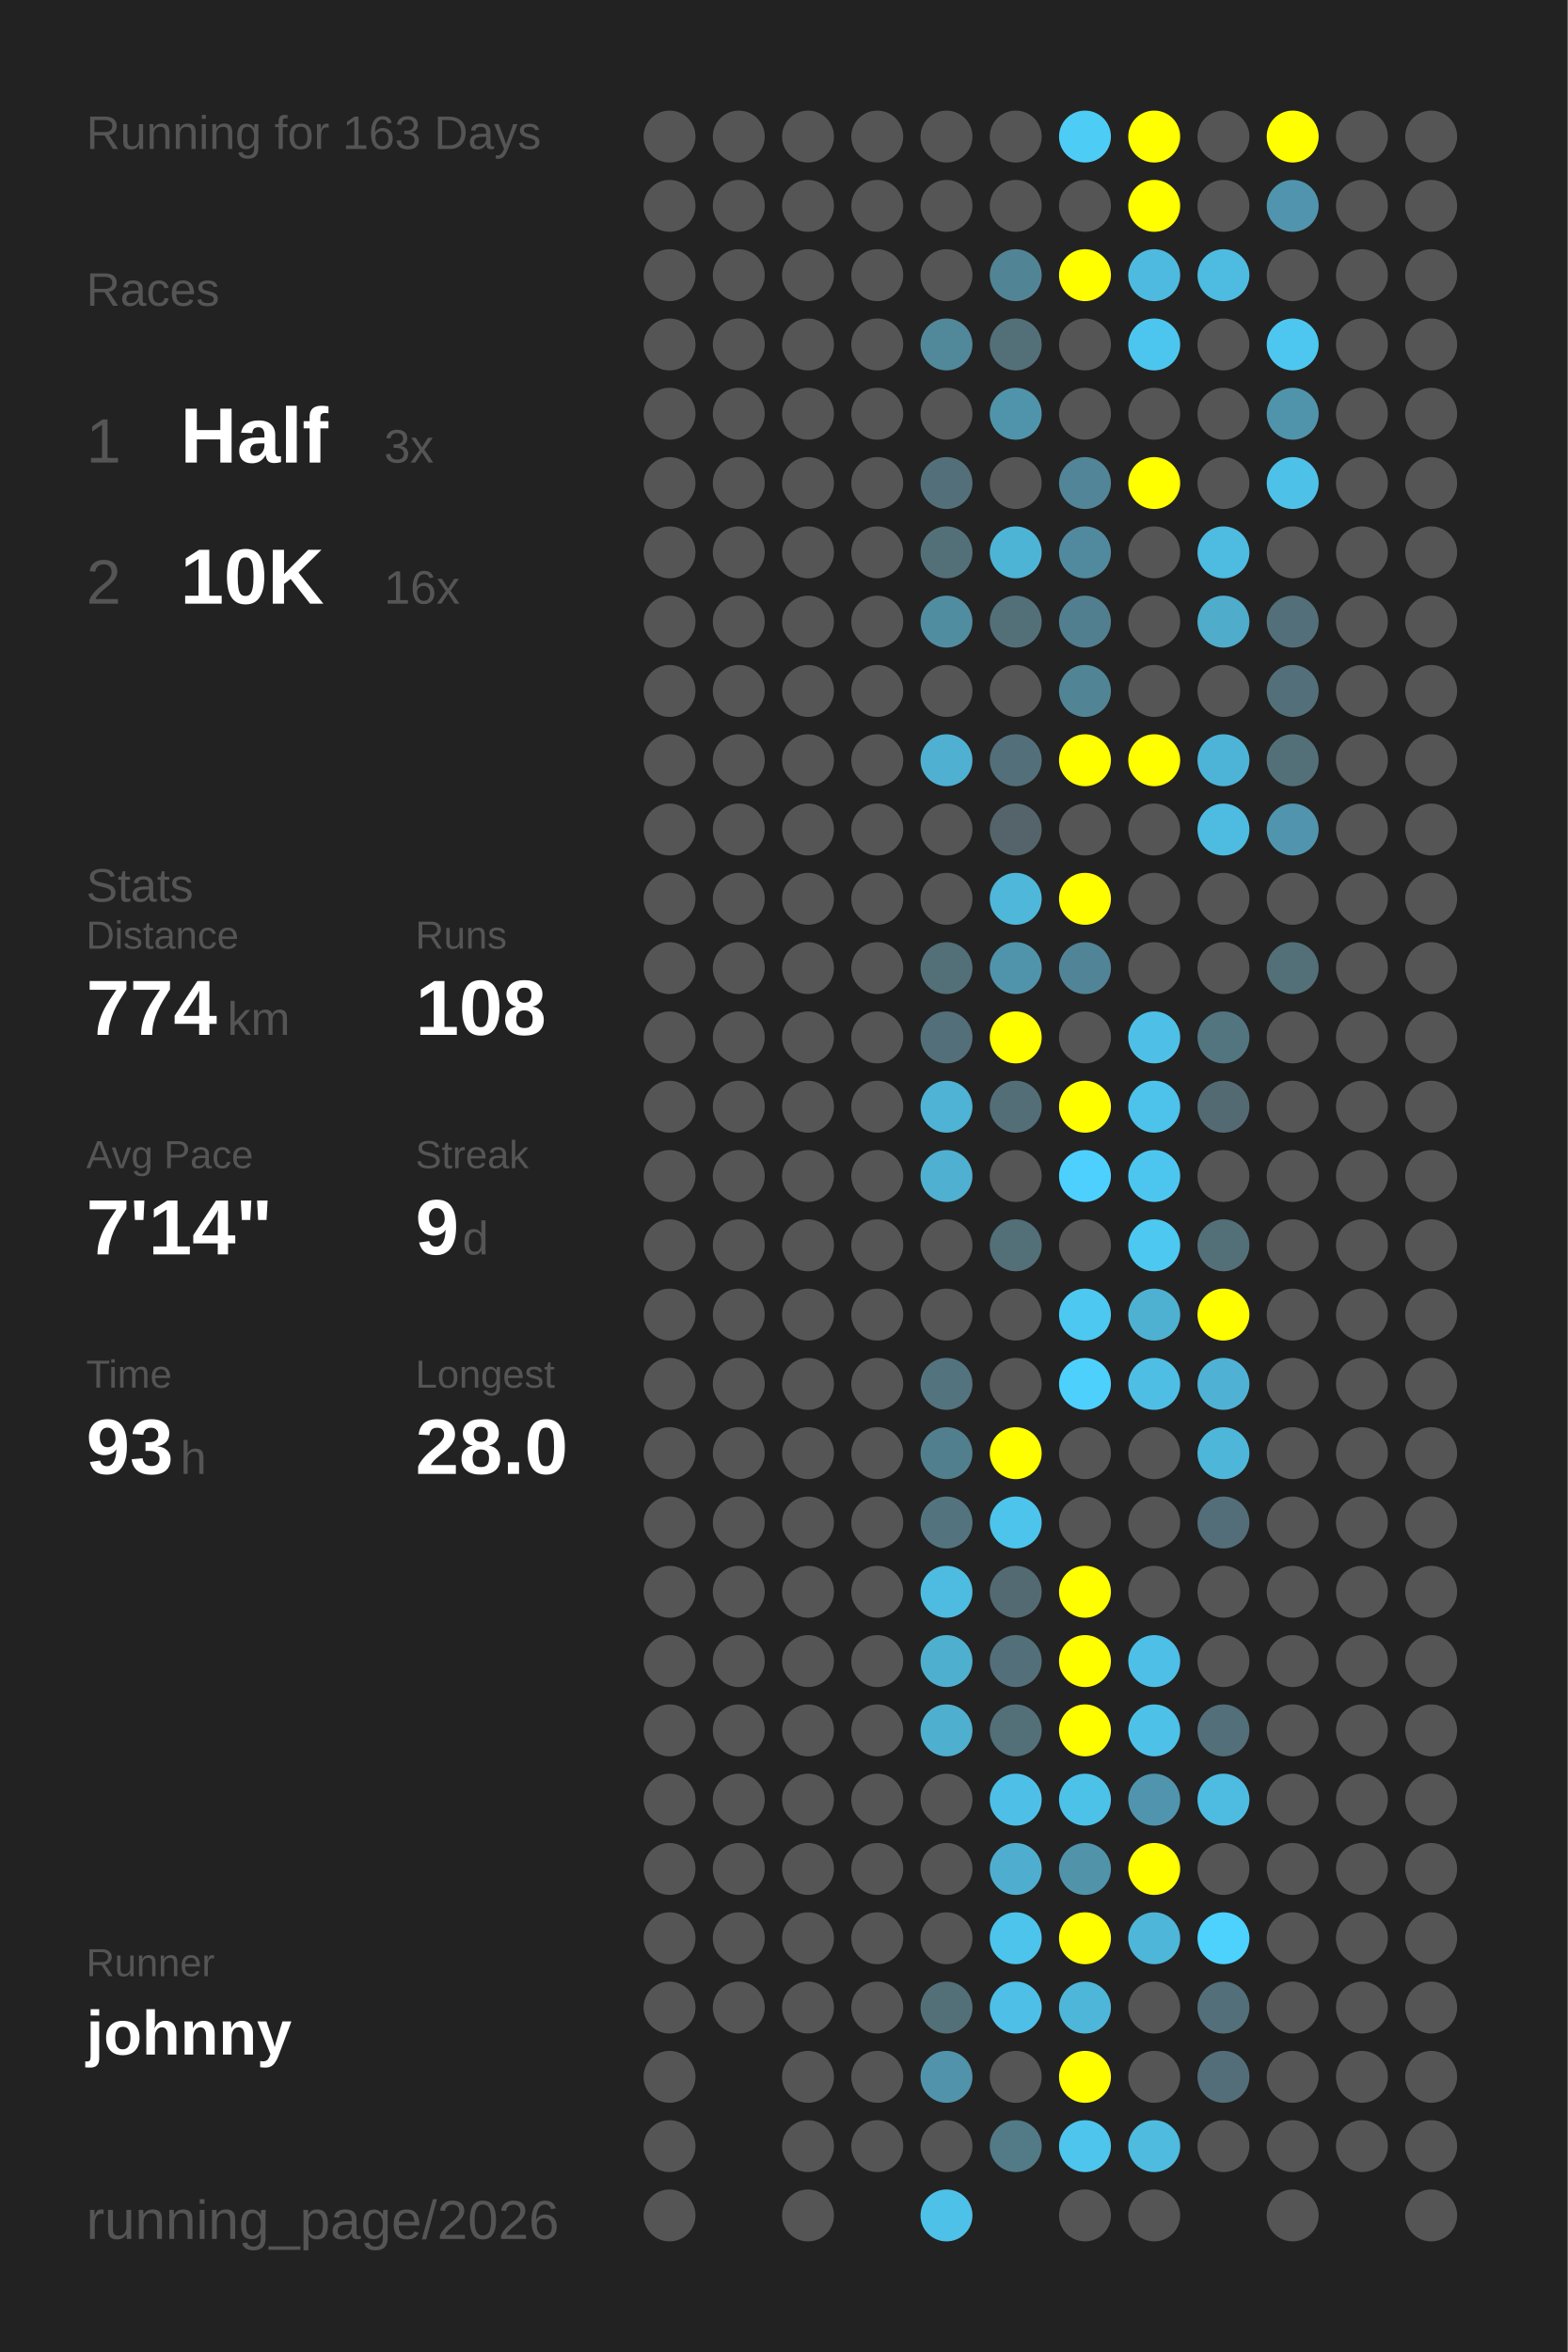
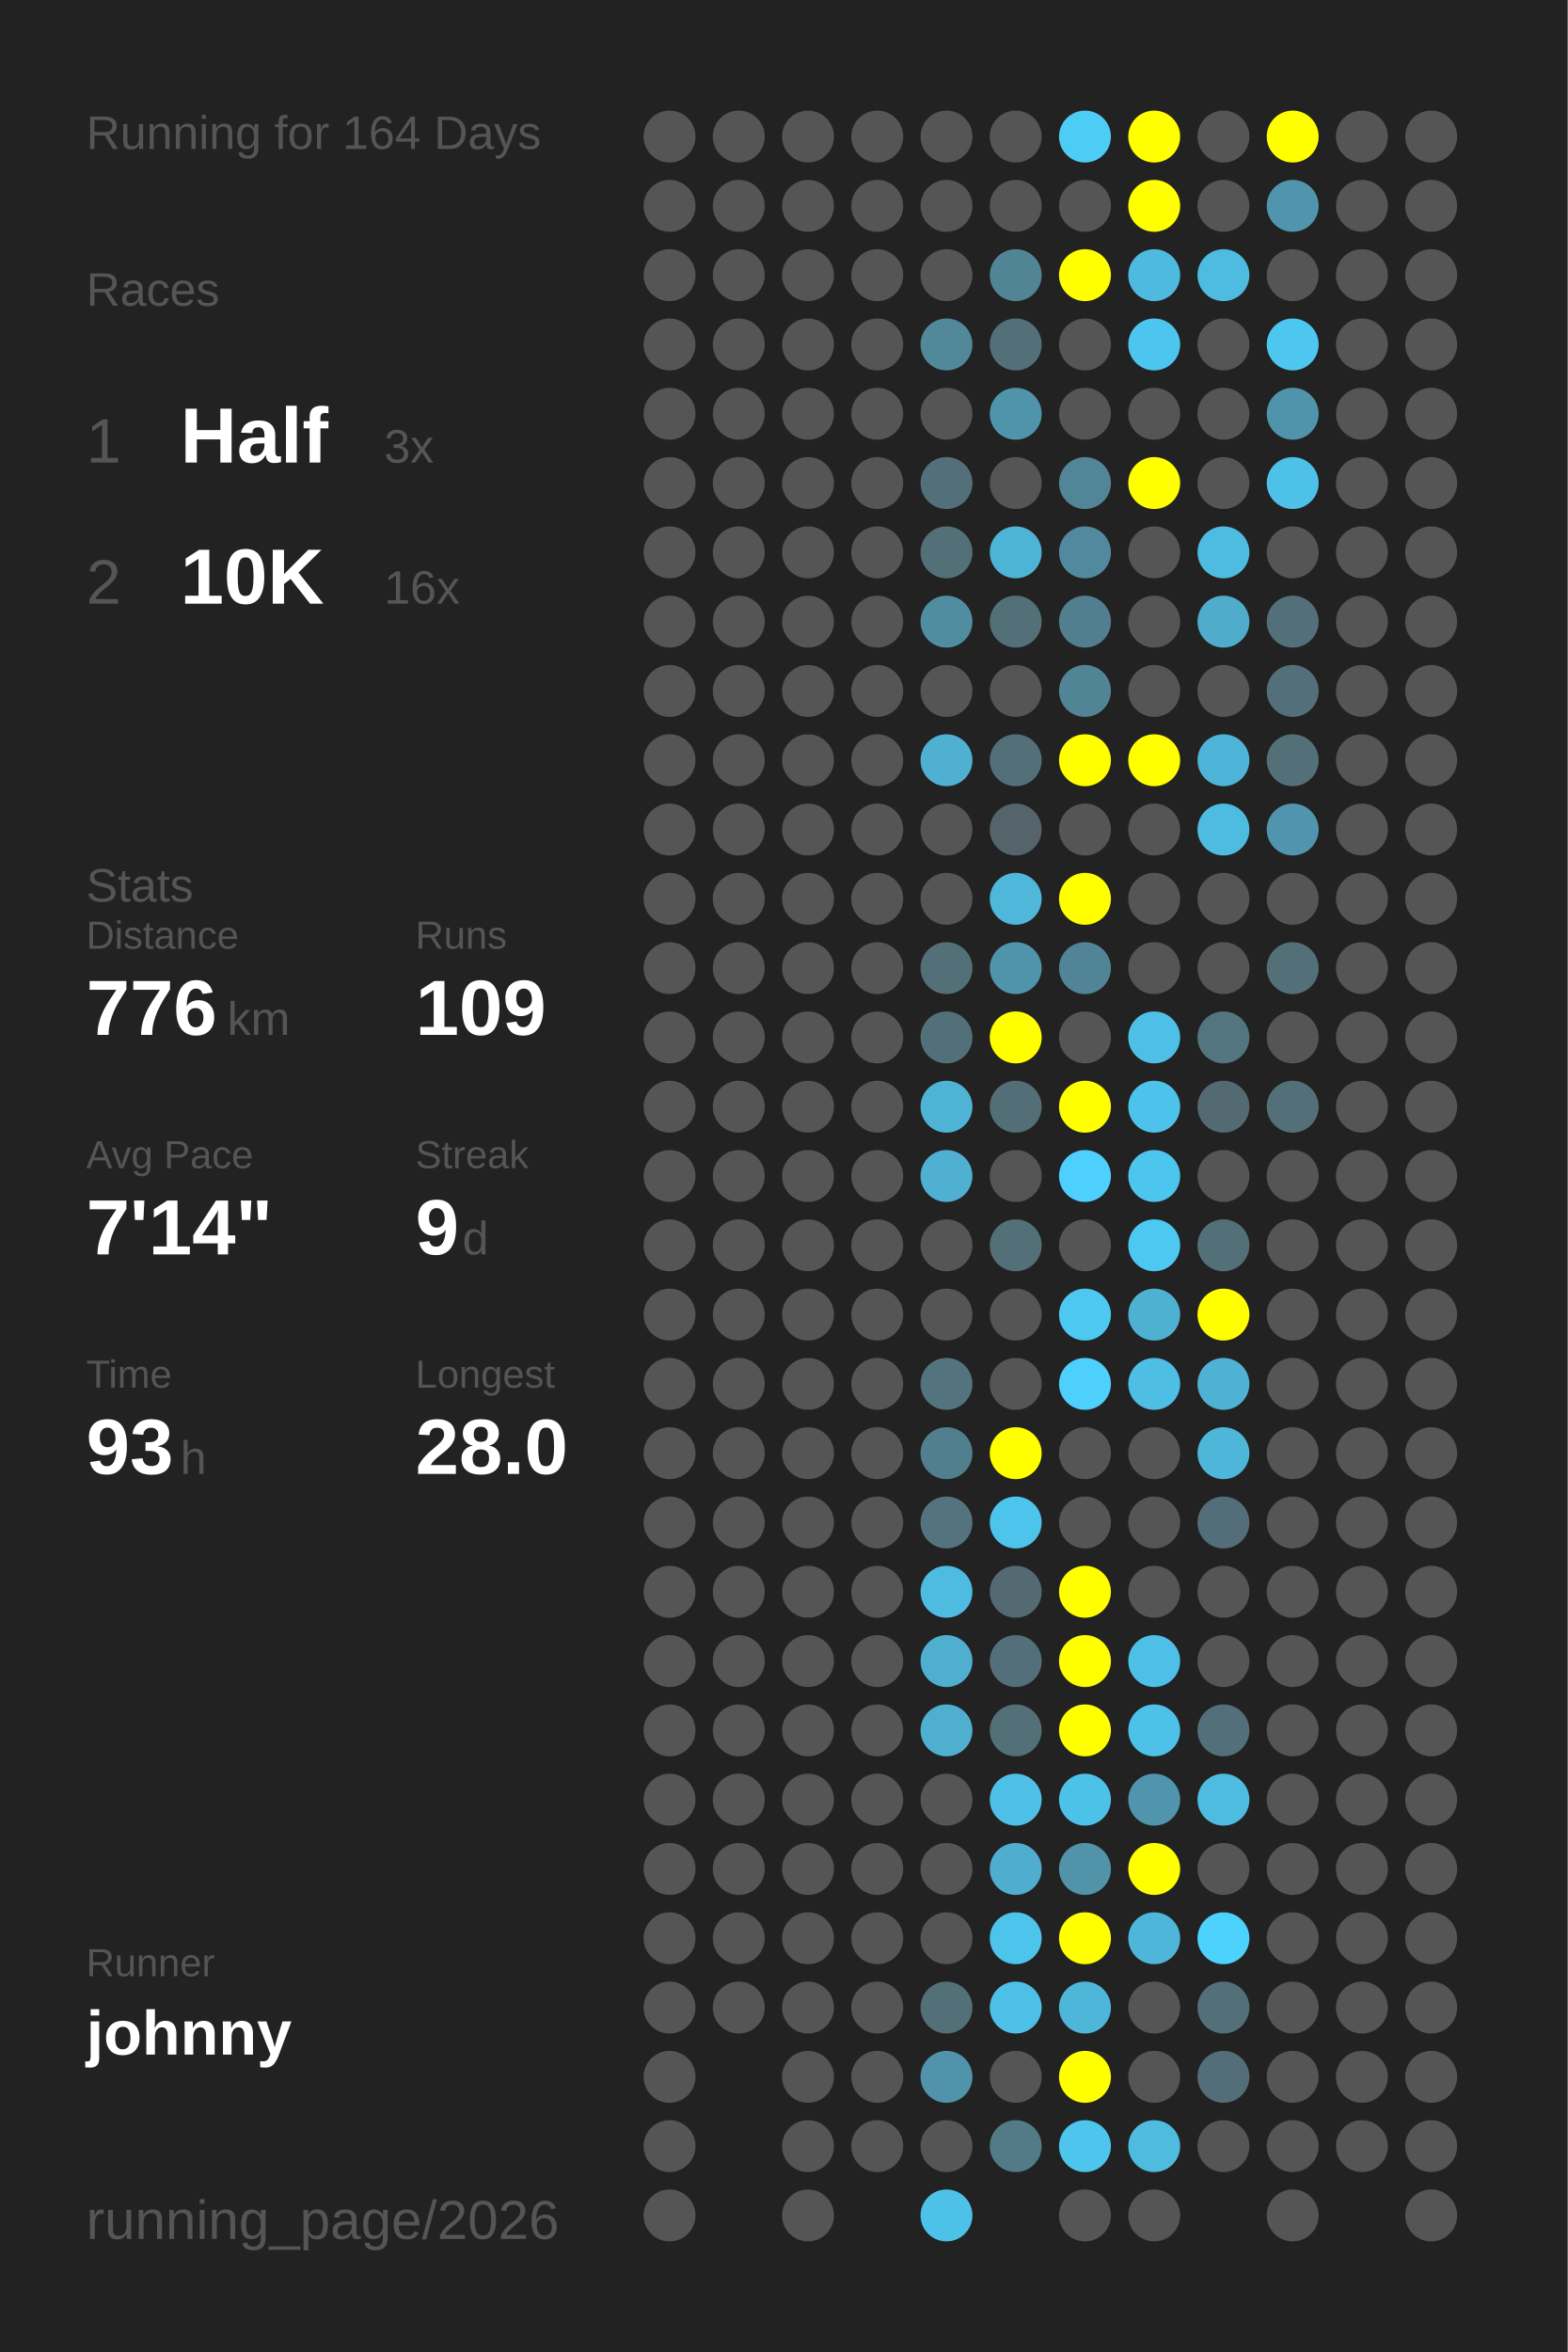
<svg xmlns="http://www.w3.org/2000/svg" baseProfile="full" height="300mm" version="1.1" viewBox="0,0,200,300" width="200mm">
  <defs />
  <rect fill="#222222" height="300" width="200" x="0" y="0" />
-   <text fill="#555555" style="font-size:6px; font-family:Arial;" x="11" y="19">Running for 163 Days</text>
+   <text fill="#555555" style="font-size:6px; font-family:Arial;" x="11" y="19">Running for 164 Days</text>
  <text fill="#555555" style="font-size:6px; font-family:Arial;" x="11" y="39">Races</text>
  <text fill="#555555" style="font-size:8px; font-family:Arial;" x="11" y="59">1</text>
  <text fill="#FFFFFF" style="font-size:10px; font-family:Arial; font-weight:bold;" x="23" y="59">Half</text>
  <text fill="#555555" style="font-size:6px; font-family:Arial;" x="49" y="59">3x</text>
  <text fill="#555555" style="font-size:8px; font-family:Arial;" x="11" y="77">2</text>
  <text fill="#FFFFFF" style="font-size:10px; font-family:Arial; font-weight:bold;" x="23" y="77">10K</text>
  <text fill="#555555" style="font-size:6px; font-family:Arial;" x="49" y="77">16x</text>
  <text fill="#555555" style="font-size:6px; font-family:Arial;" x="11" y="115">Stats</text>
  <text fill="#555555" style="font-size:5px; font-family:Arial;" x="11" y="121">Distance</text>
-   <text fill="#FFFFFF" style="font-size:10px; font-family:Arial; font-weight:bold;" x="11" y="132">774</text>
+   <text fill="#FFFFFF" style="font-size:10px; font-family:Arial; font-weight:bold;" x="11" y="132">776</text>
  <text fill="#555555" style="font-size:6px; font-family:Arial;" x="29" y="132">km</text>
  <text fill="#555555" style="font-size:5px; font-family:Arial;" x="53" y="121">Runs</text>
-   <text fill="#FFFFFF" style="font-size:10px; font-family:Arial; font-weight:bold;" x="53" y="132">108</text>
+   <text fill="#FFFFFF" style="font-size:10px; font-family:Arial; font-weight:bold;" x="53" y="132">109</text>
  <text fill="#555555" style="font-size:5px; font-family:Arial;" x="11" y="149">Avg Pace</text>
  <text fill="#FFFFFF" style="font-size:10px; font-family:Arial; font-weight:bold;" x="11" y="160">7'14"</text>
  <text fill="#555555" style="font-size:5px; font-family:Arial;" x="53" y="149">Streak</text>
  <text fill="#FFFFFF" style="font-size:10px; font-family:Arial; font-weight:bold;" x="53" y="160">9</text>
  <text fill="#555555" style="font-size:6px; font-family:Arial;" x="59" y="160">d</text>
  <text fill="#555555" style="font-size:5px; font-family:Arial;" x="11" y="177">Time</text>
  <text fill="#FFFFFF" style="font-size:10px; font-family:Arial; font-weight:bold;" x="11" y="188">93</text>
  <text fill="#555555" style="font-size:6px; font-family:Arial;" x="23" y="188">h</text>
  <text fill="#555555" style="font-size:5px; font-family:Arial;" x="53" y="177">Longest</text>
  <text fill="#FFFFFF" style="font-size:10px; font-family:Arial; font-weight:bold;" x="53" y="188">28.0</text>
  <text fill="#555555" style="font-size:5px; font-family:Arial;" x="11" y="252.065">Runner</text>
  <text fill="#FFFFFF" style="font-size:8px; font-family:Arial; font-weight:bold;" x="11" y="262.065">johnny</text>
  <text fill="#555555" style="font-size:7px; font-family:Arial;" x="11" y="285.581">running_page/2026</text>
  <circle cx="85.417" cy="17.419" fill="#555555" r="3.312" />
  <circle cx="85.417" cy="26.258" fill="#555555" r="3.312" />
  <circle cx="85.417" cy="35.097" fill="#555555" r="3.312" />
  <circle cx="85.417" cy="43.935" fill="#555555" r="3.312" />
  <circle cx="85.417" cy="52.774" fill="#555555" r="3.312" />
  <circle cx="85.417" cy="61.613" fill="#555555" r="3.312" />
  <circle cx="85.417" cy="70.452" fill="#555555" r="3.312" />
  <circle cx="85.417" cy="79.29" fill="#555555" r="3.312" />
  <circle cx="85.417" cy="88.129" fill="#555555" r="3.312" />
  <circle cx="85.417" cy="96.968" fill="#555555" r="3.312" />
  <circle cx="85.417" cy="105.806" fill="#555555" r="3.312" />
  <circle cx="85.417" cy="114.645" fill="#555555" r="3.312" />
  <circle cx="85.417" cy="123.484" fill="#555555" r="3.312" />
  <circle cx="85.417" cy="132.323" fill="#555555" r="3.312" />
  <circle cx="85.417" cy="141.161" fill="#555555" r="3.312" />
  <circle cx="85.417" cy="150" fill="#555555" r="3.312" />
  <circle cx="85.417" cy="158.839" fill="#555555" r="3.312" />
  <circle cx="85.417" cy="167.677" fill="#555555" r="3.312" />
  <circle cx="85.417" cy="176.516" fill="#555555" r="3.312" />
  <circle cx="85.417" cy="185.355" fill="#555555" r="3.312" />
  <circle cx="85.417" cy="194.194" fill="#555555" r="3.312" />
  <circle cx="85.417" cy="203.032" fill="#555555" r="3.312" />
  <circle cx="85.417" cy="211.871" fill="#555555" r="3.312" />
  <circle cx="85.417" cy="220.71" fill="#555555" r="3.312" />
  <circle cx="85.417" cy="229.548" fill="#555555" r="3.312" />
  <circle cx="85.417" cy="238.387" fill="#555555" r="3.312" />
  <circle cx="85.417" cy="247.226" fill="#555555" r="3.312" />
  <circle cx="85.417" cy="256.065" fill="#555555" r="3.312" />
  <circle cx="85.417" cy="264.903" fill="#555555" r="3.312" />
  <circle cx="85.417" cy="273.742" fill="#555555" r="3.312" />
  <circle cx="85.417" cy="282.581" fill="#555555" r="3.312" />
  <circle cx="94.25" cy="17.419" fill="#555555" r="3.312" />
  <circle cx="94.25" cy="26.258" fill="#555555" r="3.312" />
  <circle cx="94.25" cy="35.097" fill="#555555" r="3.312" />
  <circle cx="94.25" cy="43.935" fill="#555555" r="3.312" />
  <circle cx="94.25" cy="52.774" fill="#555555" r="3.312" />
  <circle cx="94.25" cy="61.613" fill="#555555" r="3.312" />
  <circle cx="94.25" cy="70.452" fill="#555555" r="3.312" />
  <circle cx="94.25" cy="79.29" fill="#555555" r="3.312" />
  <circle cx="94.25" cy="88.129" fill="#555555" r="3.312" />
  <circle cx="94.25" cy="96.968" fill="#555555" r="3.312" />
  <circle cx="94.25" cy="105.806" fill="#555555" r="3.312" />
  <circle cx="94.25" cy="114.645" fill="#555555" r="3.312" />
  <circle cx="94.25" cy="123.484" fill="#555555" r="3.312" />
  <circle cx="94.25" cy="132.323" fill="#555555" r="3.312" />
  <circle cx="94.25" cy="141.161" fill="#555555" r="3.312" />
  <circle cx="94.25" cy="150" fill="#555555" r="3.312" />
  <circle cx="94.25" cy="158.839" fill="#555555" r="3.312" />
  <circle cx="94.25" cy="167.677" fill="#555555" r="3.312" />
  <circle cx="94.25" cy="176.516" fill="#555555" r="3.312" />
  <circle cx="94.25" cy="185.355" fill="#555555" r="3.312" />
  <circle cx="94.25" cy="194.194" fill="#555555" r="3.312" />
  <circle cx="94.25" cy="203.032" fill="#555555" r="3.312" />
  <circle cx="94.25" cy="211.871" fill="#555555" r="3.312" />
  <circle cx="94.25" cy="220.71" fill="#555555" r="3.312" />
  <circle cx="94.25" cy="229.548" fill="#555555" r="3.312" />
  <circle cx="94.25" cy="238.387" fill="#555555" r="3.312" />
  <circle cx="94.25" cy="247.226" fill="#555555" r="3.312" />
  <circle cx="94.25" cy="256.065" fill="#555555" r="3.312" />
  <circle cx="103.083" cy="17.419" fill="#555555" r="3.312" />
  <circle cx="103.083" cy="26.258" fill="#555555" r="3.312" />
  <circle cx="103.083" cy="35.097" fill="#555555" r="3.312" />
  <circle cx="103.083" cy="43.935" fill="#555555" r="3.312" />
  <circle cx="103.083" cy="52.774" fill="#555555" r="3.312" />
  <circle cx="103.083" cy="61.613" fill="#555555" r="3.312" />
  <circle cx="103.083" cy="70.452" fill="#555555" r="3.312" />
  <circle cx="103.083" cy="79.29" fill="#555555" r="3.312" />
  <circle cx="103.083" cy="88.129" fill="#555555" r="3.312" />
  <circle cx="103.083" cy="96.968" fill="#555555" r="3.312" />
  <circle cx="103.083" cy="105.806" fill="#555555" r="3.312" />
  <circle cx="103.083" cy="114.645" fill="#555555" r="3.312" />
  <circle cx="103.083" cy="123.484" fill="#555555" r="3.312" />
  <circle cx="103.083" cy="132.323" fill="#555555" r="3.312" />
  <circle cx="103.083" cy="141.161" fill="#555555" r="3.312" />
  <circle cx="103.083" cy="150" fill="#555555" r="3.312" />
  <circle cx="103.083" cy="158.839" fill="#555555" r="3.312" />
  <circle cx="103.083" cy="167.677" fill="#555555" r="3.312" />
  <circle cx="103.083" cy="176.516" fill="#555555" r="3.312" />
  <circle cx="103.083" cy="185.355" fill="#555555" r="3.312" />
  <circle cx="103.083" cy="194.194" fill="#555555" r="3.312" />
  <circle cx="103.083" cy="203.032" fill="#555555" r="3.312" />
  <circle cx="103.083" cy="211.871" fill="#555555" r="3.312" />
  <circle cx="103.083" cy="220.71" fill="#555555" r="3.312" />
  <circle cx="103.083" cy="229.548" fill="#555555" r="3.312" />
  <circle cx="103.083" cy="238.387" fill="#555555" r="3.312" />
  <circle cx="103.083" cy="247.226" fill="#555555" r="3.312" />
  <circle cx="103.083" cy="256.065" fill="#555555" r="3.312" />
  <circle cx="103.083" cy="264.903" fill="#555555" r="3.312" />
  <circle cx="103.083" cy="273.742" fill="#555555" r="3.312" />
  <circle cx="103.083" cy="282.581" fill="#555555" r="3.312" />
  <circle cx="111.917" cy="17.419" fill="#555555" r="3.312" />
  <circle cx="111.917" cy="26.258" fill="#555555" r="3.312" />
  <circle cx="111.917" cy="35.097" fill="#555555" r="3.312" />
  <circle cx="111.917" cy="43.935" fill="#555555" r="3.312" />
  <circle cx="111.917" cy="52.774" fill="#555555" r="3.312" />
  <circle cx="111.917" cy="61.613" fill="#555555" r="3.312" />
  <circle cx="111.917" cy="70.452" fill="#555555" r="3.312" />
  <circle cx="111.917" cy="79.29" fill="#555555" r="3.312" />
  <circle cx="111.917" cy="88.129" fill="#555555" r="3.312" />
  <circle cx="111.917" cy="96.968" fill="#555555" r="3.312" />
  <circle cx="111.917" cy="105.806" fill="#555555" r="3.312" />
  <circle cx="111.917" cy="114.645" fill="#555555" r="3.312" />
  <circle cx="111.917" cy="123.484" fill="#555555" r="3.312" />
  <circle cx="111.917" cy="132.323" fill="#555555" r="3.312" />
  <circle cx="111.917" cy="141.161" fill="#555555" r="3.312" />
  <circle cx="111.917" cy="150" fill="#555555" r="3.312" />
  <circle cx="111.917" cy="158.839" fill="#555555" r="3.312" />
  <circle cx="111.917" cy="167.677" fill="#555555" r="3.312" />
  <circle cx="111.917" cy="176.516" fill="#555555" r="3.312" />
  <circle cx="111.917" cy="185.355" fill="#555555" r="3.312" />
  <circle cx="111.917" cy="194.194" fill="#555555" r="3.312" />
  <circle cx="111.917" cy="203.032" fill="#555555" r="3.312" />
  <circle cx="111.917" cy="211.871" fill="#555555" r="3.312" />
  <circle cx="111.917" cy="220.71" fill="#555555" r="3.312" />
  <circle cx="111.917" cy="229.548" fill="#555555" r="3.312" />
  <circle cx="111.917" cy="238.387" fill="#555555" r="3.312" />
  <circle cx="111.917" cy="247.226" fill="#555555" r="3.312" />
  <circle cx="111.917" cy="256.065" fill="#555555" r="3.312" />
  <circle cx="111.917" cy="264.903" fill="#555555" r="3.312" />
  <circle cx="111.917" cy="273.742" fill="#555555" r="3.312" />
  <circle cx="120.75" cy="17.419" fill="#555555" r="3.312" />
  <circle cx="120.75" cy="26.258" fill="#555555" r="3.312" />
  <circle cx="120.75" cy="35.097" fill="#555555" r="3.312" />
  <circle cx="120.75" cy="43.935" fill="#51889a" r="3.312" />
  <circle cx="120.75" cy="52.774" fill="#555555" r="3.312" />
  <circle cx="120.75" cy="61.613" fill="#53707a" r="3.312" />
  <circle cx="120.75" cy="70.452" fill="#537079" r="3.312" />
  <circle cx="120.75" cy="79.29" fill="#518da1" r="3.312" />
  <circle cx="120.75" cy="88.129" fill="#555555" r="3.312" />
  <circle cx="120.75" cy="96.968" fill="#4fb0d2" r="3.312" />
  <circle cx="120.75" cy="105.806" fill="#555555" r="3.312" />
  <circle cx="120.75" cy="114.645" fill="#555555" r="3.312" />
  <circle cx="120.75" cy="123.484" fill="#536f78" r="3.312" />
  <circle cx="120.75" cy="132.323" fill="#536f79" r="3.312" />
  <circle cx="120.75" cy="141.161" fill="#4eb3d5" r="3.312" />
  <circle cx="120.75" cy="150" fill="#4fb0d1" r="3.312" />
  <circle cx="120.75" cy="158.839" fill="#555555" r="3.312" />
  <circle cx="120.75" cy="167.677" fill="#555555" r="3.312" />
  <circle cx="120.75" cy="176.516" fill="#53737e" r="3.312" />
  <circle cx="120.75" cy="185.355" fill="#527f8e" r="3.312" />
  <circle cx="120.75" cy="194.194" fill="#53747f" r="3.312" />
  <circle cx="120.75" cy="203.032" fill="#4ebbe0" r="3.312" />
  <circle cx="120.75" cy="211.871" fill="#4fafcf" r="3.312" />
  <circle cx="120.75" cy="220.71" fill="#4fafcf" r="3.312" />
  <circle cx="120.75" cy="229.548" fill="#555555" r="3.312" />
  <circle cx="120.75" cy="238.387" fill="#555555" r="3.312" />
  <circle cx="120.75" cy="247.226" fill="#555555" r="3.312" />
  <circle cx="120.75" cy="256.065" fill="#537079" r="3.312" />
  <circle cx="120.75" cy="264.903" fill="#5093aa" r="3.312" />
  <circle cx="120.75" cy="273.742" fill="#555555" r="3.312" />
  <circle cx="120.75" cy="282.581" fill="#4ec1e8" r="3.312" />
  <circle cx="129.583" cy="17.419" fill="#555555" r="3.312" />
  <circle cx="129.583" cy="26.258" fill="#555555" r="3.312" />
  <circle cx="129.583" cy="35.097" fill="#518596" r="3.312" />
  <circle cx="129.583" cy="43.935" fill="#537079" r="3.312" />
  <circle cx="129.583" cy="52.774" fill="#5094ab" r="3.312" />
  <circle cx="129.583" cy="61.613" fill="#555555" r="3.312" />
  <circle cx="129.583" cy="70.452" fill="#4eb4d6" r="3.312" />
  <circle cx="129.583" cy="79.29" fill="#537079" r="3.312" />
  <circle cx="129.583" cy="88.129" fill="#555555" r="3.312" />
  <circle cx="129.583" cy="96.968" fill="#53707a" r="3.312" />
  <circle cx="129.583" cy="105.806" fill="#54646a" r="3.312" />
  <circle cx="129.583" cy="114.645" fill="#4eb7da" r="3.312" />
  <circle cx="129.583" cy="123.484" fill="#5094ab" r="3.312" />
  <circle cx="129.583" cy="132.323" fill="#FFFF00" r="3.312" />
  <circle cx="129.583" cy="141.161" fill="#536e77" r="3.312" />
  <circle cx="129.583" cy="150" fill="#555555" r="3.312" />
  <circle cx="129.583" cy="158.839" fill="#536f78" r="3.312" />
  <circle cx="129.583" cy="167.677" fill="#555555" r="3.312" />
  <circle cx="129.583" cy="176.516" fill="#555555" r="3.312" />
  <circle cx="129.583" cy="185.355" fill="#FFFF00" r="3.312" />
  <circle cx="129.583" cy="194.194" fill="#4dc4ec" r="3.312" />
  <circle cx="129.583" cy="203.032" fill="#536a72" r="3.312" />
  <circle cx="129.583" cy="211.871" fill="#536f79" r="3.312" />
  <circle cx="129.583" cy="220.71" fill="#536f78" r="3.312" />
  <circle cx="129.583" cy="229.548" fill="#4ec0e7" r="3.312" />
  <circle cx="129.583" cy="238.387" fill="#4faecf" r="3.312" />
  <circle cx="129.583" cy="247.226" fill="#4dc4ec" r="3.312" />
  <circle cx="129.583" cy="256.065" fill="#4ebfe6" r="3.312" />
  <circle cx="129.583" cy="264.903" fill="#555555" r="3.312" />
  <circle cx="129.583" cy="273.742" fill="#527a87" r="3.312" />
  <circle cx="138.417" cy="17.419" fill="#4dccf6" r="3.312" />
  <circle cx="138.417" cy="26.258" fill="#555555" r="3.312" />
  <circle cx="138.417" cy="35.097" fill="#FFFF00" r="3.312" />
  <circle cx="138.417" cy="43.935" fill="#555555" r="3.312" />
  <circle cx="138.417" cy="52.774" fill="#555555" r="3.312" />
  <circle cx="138.417" cy="61.613" fill="#518597" r="3.312" />
  <circle cx="138.417" cy="70.452" fill="#518a9e" r="3.312" />
  <circle cx="138.417" cy="79.29" fill="#527f8f" r="3.312" />
  <circle cx="138.417" cy="88.129" fill="#518596" r="3.312" />
  <circle cx="138.417" cy="96.968" fill="#FFFF00" r="3.312" />
  <circle cx="138.417" cy="105.806" fill="#555555" r="3.312" />
  <circle cx="138.417" cy="114.645" fill="#FFFF00" r="3.312" />
  <circle cx="138.417" cy="123.484" fill="#518496" r="3.312" />
  <circle cx="138.417" cy="132.323" fill="#555555" r="3.312" />
  <circle cx="138.417" cy="141.161" fill="#FFFF00" r="3.312" />
  <circle cx="138.417" cy="150" fill="#4dd0fd" r="3.312" />
  <circle cx="138.417" cy="158.839" fill="#555555" r="3.312" />
  <circle cx="138.417" cy="167.677" fill="#4dc8f1" r="3.312" />
  <circle cx="138.417" cy="176.516" fill="#4dd0fc" r="3.312" />
  <circle cx="138.417" cy="185.355" fill="#555555" r="3.312" />
  <circle cx="138.417" cy="194.194" fill="#555555" r="3.312" />
  <circle cx="138.417" cy="203.032" fill="#FFFF00" r="3.312" />
  <circle cx="138.417" cy="211.871" fill="#FFFF00" r="3.312" />
  <circle cx="138.417" cy="220.71" fill="#FFFF00" r="3.312" />
  <circle cx="138.417" cy="229.548" fill="#4dc2e9" r="3.312" />
  <circle cx="138.417" cy="238.387" fill="#5193a9" r="3.312" />
  <circle cx="138.417" cy="247.226" fill="#FFFF00" r="3.312" />
  <circle cx="138.417" cy="256.065" fill="#4eb6d9" r="3.312" />
  <circle cx="138.417" cy="264.903" fill="#FFFF00" r="3.312" />
  <circle cx="138.417" cy="273.742" fill="#4dc5ed" r="3.312" />
  <circle cx="138.417" cy="282.581" fill="#555555" r="3.312" />
  <circle cx="147.25" cy="17.419" fill="#FFFF00" r="3.312" />
  <circle cx="147.25" cy="26.258" fill="#FFFF00" r="3.312" />
  <circle cx="147.25" cy="35.097" fill="#4ebadf" r="3.312" />
  <circle cx="147.25" cy="43.935" fill="#4dc6ef" r="3.312" />
  <circle cx="147.25" cy="52.774" fill="#555555" r="3.312" />
  <circle cx="147.25" cy="61.613" fill="#FFFF00" r="3.312" />
  <circle cx="147.25" cy="70.452" fill="#555555" r="3.312" />
  <circle cx="147.25" cy="79.29" fill="#555555" r="3.312" />
  <circle cx="147.25" cy="88.129" fill="#555555" r="3.312" />
  <circle cx="147.25" cy="96.968" fill="#FFFF00" r="3.312" />
  <circle cx="147.25" cy="105.806" fill="#555555" r="3.312" />
  <circle cx="147.25" cy="114.645" fill="#555555" r="3.312" />
  <circle cx="147.25" cy="123.484" fill="#555555" r="3.312" />
  <circle cx="147.25" cy="132.323" fill="#4ec0e7" r="3.312" />
  <circle cx="147.25" cy="141.161" fill="#4dc2ea" r="3.312" />
  <circle cx="147.25" cy="150" fill="#4dc6ef" r="3.312" />
  <circle cx="147.25" cy="158.839" fill="#4dc8f1" r="3.312" />
  <circle cx="147.25" cy="167.677" fill="#4fb1d2" r="3.312" />
  <circle cx="147.25" cy="176.516" fill="#4ebee4" r="3.312" />
  <circle cx="147.25" cy="185.355" fill="#555555" r="3.312" />
  <circle cx="147.25" cy="194.194" fill="#555555" r="3.312" />
  <circle cx="147.25" cy="203.032" fill="#555555" r="3.312" />
  <circle cx="147.25" cy="211.871" fill="#4ebfe6" r="3.312" />
  <circle cx="147.25" cy="220.71" fill="#4ec1e8" r="3.312" />
  <circle cx="147.25" cy="229.548" fill="#5095ad" r="3.312" />
  <circle cx="147.25" cy="238.387" fill="#FFFF00" r="3.312" />
  <circle cx="147.25" cy="247.226" fill="#4eb6d9" r="3.312" />
  <circle cx="147.25" cy="256.065" fill="#555555" r="3.312" />
  <circle cx="147.25" cy="264.903" fill="#555555" r="3.312" />
  <circle cx="147.25" cy="273.742" fill="#4ebbdf" r="3.312" />
  <circle cx="147.25" cy="282.581" fill="#555555" r="3.312" />
  <circle cx="156.083" cy="17.419" fill="#555555" r="3.312" />
  <circle cx="156.083" cy="26.258" fill="#555555" r="3.312" />
  <circle cx="156.083" cy="35.097" fill="#4ebbe0" r="3.312" />
  <circle cx="156.083" cy="43.935" fill="#555555" r="3.312" />
  <circle cx="156.083" cy="52.774" fill="#555555" r="3.312" />
  <circle cx="156.083" cy="61.613" fill="#555555" r="3.312" />
  <circle cx="156.083" cy="70.452" fill="#4ebbe1" r="3.312" />
  <circle cx="156.083" cy="79.29" fill="#4faccb" r="3.312" />
  <circle cx="156.083" cy="88.129" fill="#555555" r="3.312" />
  <circle cx="156.083" cy="96.968" fill="#4eb4d7" r="3.312" />
  <circle cx="156.083" cy="105.806" fill="#4ebbe1" r="3.312" />
  <circle cx="156.083" cy="114.645" fill="#555555" r="3.312" />
  <circle cx="156.083" cy="123.484" fill="#555555" r="3.312" />
  <circle cx="156.083" cy="132.323" fill="#527580" r="3.312" />
  <circle cx="156.083" cy="141.161" fill="#536a72" r="3.312" />
  <circle cx="156.083" cy="150" fill="#555555" r="3.312" />
  <circle cx="156.083" cy="158.839" fill="#536f78" r="3.312" />
  <circle cx="156.083" cy="167.677" fill="#FFFF00" r="3.312" />
  <circle cx="156.083" cy="176.516" fill="#4fb2d4" r="3.312" />
  <circle cx="156.083" cy="185.355" fill="#4eb6d9" r="3.312" />
  <circle cx="156.083" cy="194.194" fill="#536e78" r="3.312" />
  <circle cx="156.083" cy="203.032" fill="#555555" r="3.312" />
  <circle cx="156.083" cy="211.871" fill="#555555" r="3.312" />
  <circle cx="156.083" cy="220.71" fill="#536f79" r="3.312" />
  <circle cx="156.083" cy="229.548" fill="#4ebce1" r="3.312" />
  <circle cx="156.083" cy="238.387" fill="#555555" r="3.312" />
  <circle cx="156.083" cy="247.226" fill="#4dd1fd" r="3.312" />
  <circle cx="156.083" cy="256.065" fill="#536f79" r="3.312" />
  <circle cx="156.083" cy="264.903" fill="#536e78" r="3.312" />
  <circle cx="156.083" cy="273.742" fill="#555555" r="3.312" />
  <circle cx="164.917" cy="17.419" fill="#FFFF00" r="3.312" />
  <circle cx="164.917" cy="26.258" fill="#5095ad" r="3.312" />
  <circle cx="164.917" cy="35.097" fill="#555555" r="3.312" />
  <circle cx="164.917" cy="43.935" fill="#4dc7f0" r="3.312" />
  <circle cx="164.917" cy="52.774" fill="#5094ab" r="3.312" />
  <circle cx="164.917" cy="61.613" fill="#4ec1e9" r="3.312" />
  <circle cx="164.917" cy="70.452" fill="#555555" r="3.312" />
  <circle cx="164.917" cy="79.29" fill="#536f79" r="3.312" />
  <circle cx="164.917" cy="88.129" fill="#53707a" r="3.312" />
  <circle cx="164.917" cy="96.968" fill="#537079" r="3.312" />
  <circle cx="164.917" cy="105.806" fill="#5095ad" r="3.312" />
  <circle cx="164.917" cy="114.645" fill="#555555" r="3.312" />
  <circle cx="164.917" cy="123.484" fill="#536f78" r="3.312" />
  <circle cx="164.917" cy="132.323" fill="#555555" r="3.312" />
-   <circle cx="164.917" cy="141.161" fill="#555555" r="3.312" />
+   <circle cx="164.917" cy="141.161" fill="#536f78" r="3.312" />
  <circle cx="164.917" cy="150" fill="#555555" r="3.312" />
  <circle cx="164.917" cy="158.839" fill="#555555" r="3.312" />
  <circle cx="164.917" cy="167.677" fill="#555555" r="3.312" />
  <circle cx="164.917" cy="176.516" fill="#555555" r="3.312" />
  <circle cx="164.917" cy="185.355" fill="#555555" r="3.312" />
  <circle cx="164.917" cy="194.194" fill="#555555" r="3.312" />
  <circle cx="164.917" cy="203.032" fill="#555555" r="3.312" />
  <circle cx="164.917" cy="211.871" fill="#555555" r="3.312" />
  <circle cx="164.917" cy="220.71" fill="#555555" r="3.312" />
  <circle cx="164.917" cy="229.548" fill="#555555" r="3.312" />
  <circle cx="164.917" cy="238.387" fill="#555555" r="3.312" />
  <circle cx="164.917" cy="247.226" fill="#555555" r="3.312" />
  <circle cx="164.917" cy="256.065" fill="#555555" r="3.312" />
  <circle cx="164.917" cy="264.903" fill="#555555" r="3.312" />
  <circle cx="164.917" cy="273.742" fill="#555555" r="3.312" />
  <circle cx="164.917" cy="282.581" fill="#555555" r="3.312" />
  <circle cx="173.75" cy="17.419" fill="#555555" r="3.312" />
  <circle cx="173.75" cy="26.258" fill="#555555" r="3.312" />
  <circle cx="173.75" cy="35.097" fill="#555555" r="3.312" />
  <circle cx="173.75" cy="43.935" fill="#555555" r="3.312" />
  <circle cx="173.75" cy="52.774" fill="#555555" r="3.312" />
  <circle cx="173.75" cy="61.613" fill="#555555" r="3.312" />
  <circle cx="173.75" cy="70.452" fill="#555555" r="3.312" />
  <circle cx="173.75" cy="79.29" fill="#555555" r="3.312" />
  <circle cx="173.75" cy="88.129" fill="#555555" r="3.312" />
  <circle cx="173.75" cy="96.968" fill="#555555" r="3.312" />
  <circle cx="173.75" cy="105.806" fill="#555555" r="3.312" />
  <circle cx="173.75" cy="114.645" fill="#555555" r="3.312" />
  <circle cx="173.75" cy="123.484" fill="#555555" r="3.312" />
  <circle cx="173.75" cy="132.323" fill="#555555" r="3.312" />
  <circle cx="173.75" cy="141.161" fill="#555555" r="3.312" />
  <circle cx="173.75" cy="150" fill="#555555" r="3.312" />
  <circle cx="173.75" cy="158.839" fill="#555555" r="3.312" />
  <circle cx="173.75" cy="167.677" fill="#555555" r="3.312" />
  <circle cx="173.75" cy="176.516" fill="#555555" r="3.312" />
  <circle cx="173.75" cy="185.355" fill="#555555" r="3.312" />
  <circle cx="173.75" cy="194.194" fill="#555555" r="3.312" />
  <circle cx="173.75" cy="203.032" fill="#555555" r="3.312" />
  <circle cx="173.75" cy="211.871" fill="#555555" r="3.312" />
  <circle cx="173.75" cy="220.71" fill="#555555" r="3.312" />
  <circle cx="173.75" cy="229.548" fill="#555555" r="3.312" />
  <circle cx="173.75" cy="238.387" fill="#555555" r="3.312" />
  <circle cx="173.75" cy="247.226" fill="#555555" r="3.312" />
  <circle cx="173.75" cy="256.065" fill="#555555" r="3.312" />
  <circle cx="173.75" cy="264.903" fill="#555555" r="3.312" />
  <circle cx="173.75" cy="273.742" fill="#555555" r="3.312" />
  <circle cx="182.583" cy="17.419" fill="#555555" r="3.312" />
  <circle cx="182.583" cy="26.258" fill="#555555" r="3.312" />
  <circle cx="182.583" cy="35.097" fill="#555555" r="3.312" />
  <circle cx="182.583" cy="43.935" fill="#555555" r="3.312" />
  <circle cx="182.583" cy="52.774" fill="#555555" r="3.312" />
  <circle cx="182.583" cy="61.613" fill="#555555" r="3.312" />
  <circle cx="182.583" cy="70.452" fill="#555555" r="3.312" />
  <circle cx="182.583" cy="79.29" fill="#555555" r="3.312" />
  <circle cx="182.583" cy="88.129" fill="#555555" r="3.312" />
  <circle cx="182.583" cy="96.968" fill="#555555" r="3.312" />
  <circle cx="182.583" cy="105.806" fill="#555555" r="3.312" />
  <circle cx="182.583" cy="114.645" fill="#555555" r="3.312" />
  <circle cx="182.583" cy="123.484" fill="#555555" r="3.312" />
  <circle cx="182.583" cy="132.323" fill="#555555" r="3.312" />
  <circle cx="182.583" cy="141.161" fill="#555555" r="3.312" />
  <circle cx="182.583" cy="150" fill="#555555" r="3.312" />
  <circle cx="182.583" cy="158.839" fill="#555555" r="3.312" />
  <circle cx="182.583" cy="167.677" fill="#555555" r="3.312" />
  <circle cx="182.583" cy="176.516" fill="#555555" r="3.312" />
  <circle cx="182.583" cy="185.355" fill="#555555" r="3.312" />
  <circle cx="182.583" cy="194.194" fill="#555555" r="3.312" />
  <circle cx="182.583" cy="203.032" fill="#555555" r="3.312" />
  <circle cx="182.583" cy="211.871" fill="#555555" r="3.312" />
  <circle cx="182.583" cy="220.71" fill="#555555" r="3.312" />
  <circle cx="182.583" cy="229.548" fill="#555555" r="3.312" />
  <circle cx="182.583" cy="238.387" fill="#555555" r="3.312" />
  <circle cx="182.583" cy="247.226" fill="#555555" r="3.312" />
  <circle cx="182.583" cy="256.065" fill="#555555" r="3.312" />
  <circle cx="182.583" cy="264.903" fill="#555555" r="3.312" />
  <circle cx="182.583" cy="273.742" fill="#555555" r="3.312" />
  <circle cx="182.583" cy="282.581" fill="#555555" r="3.312" />
</svg>
